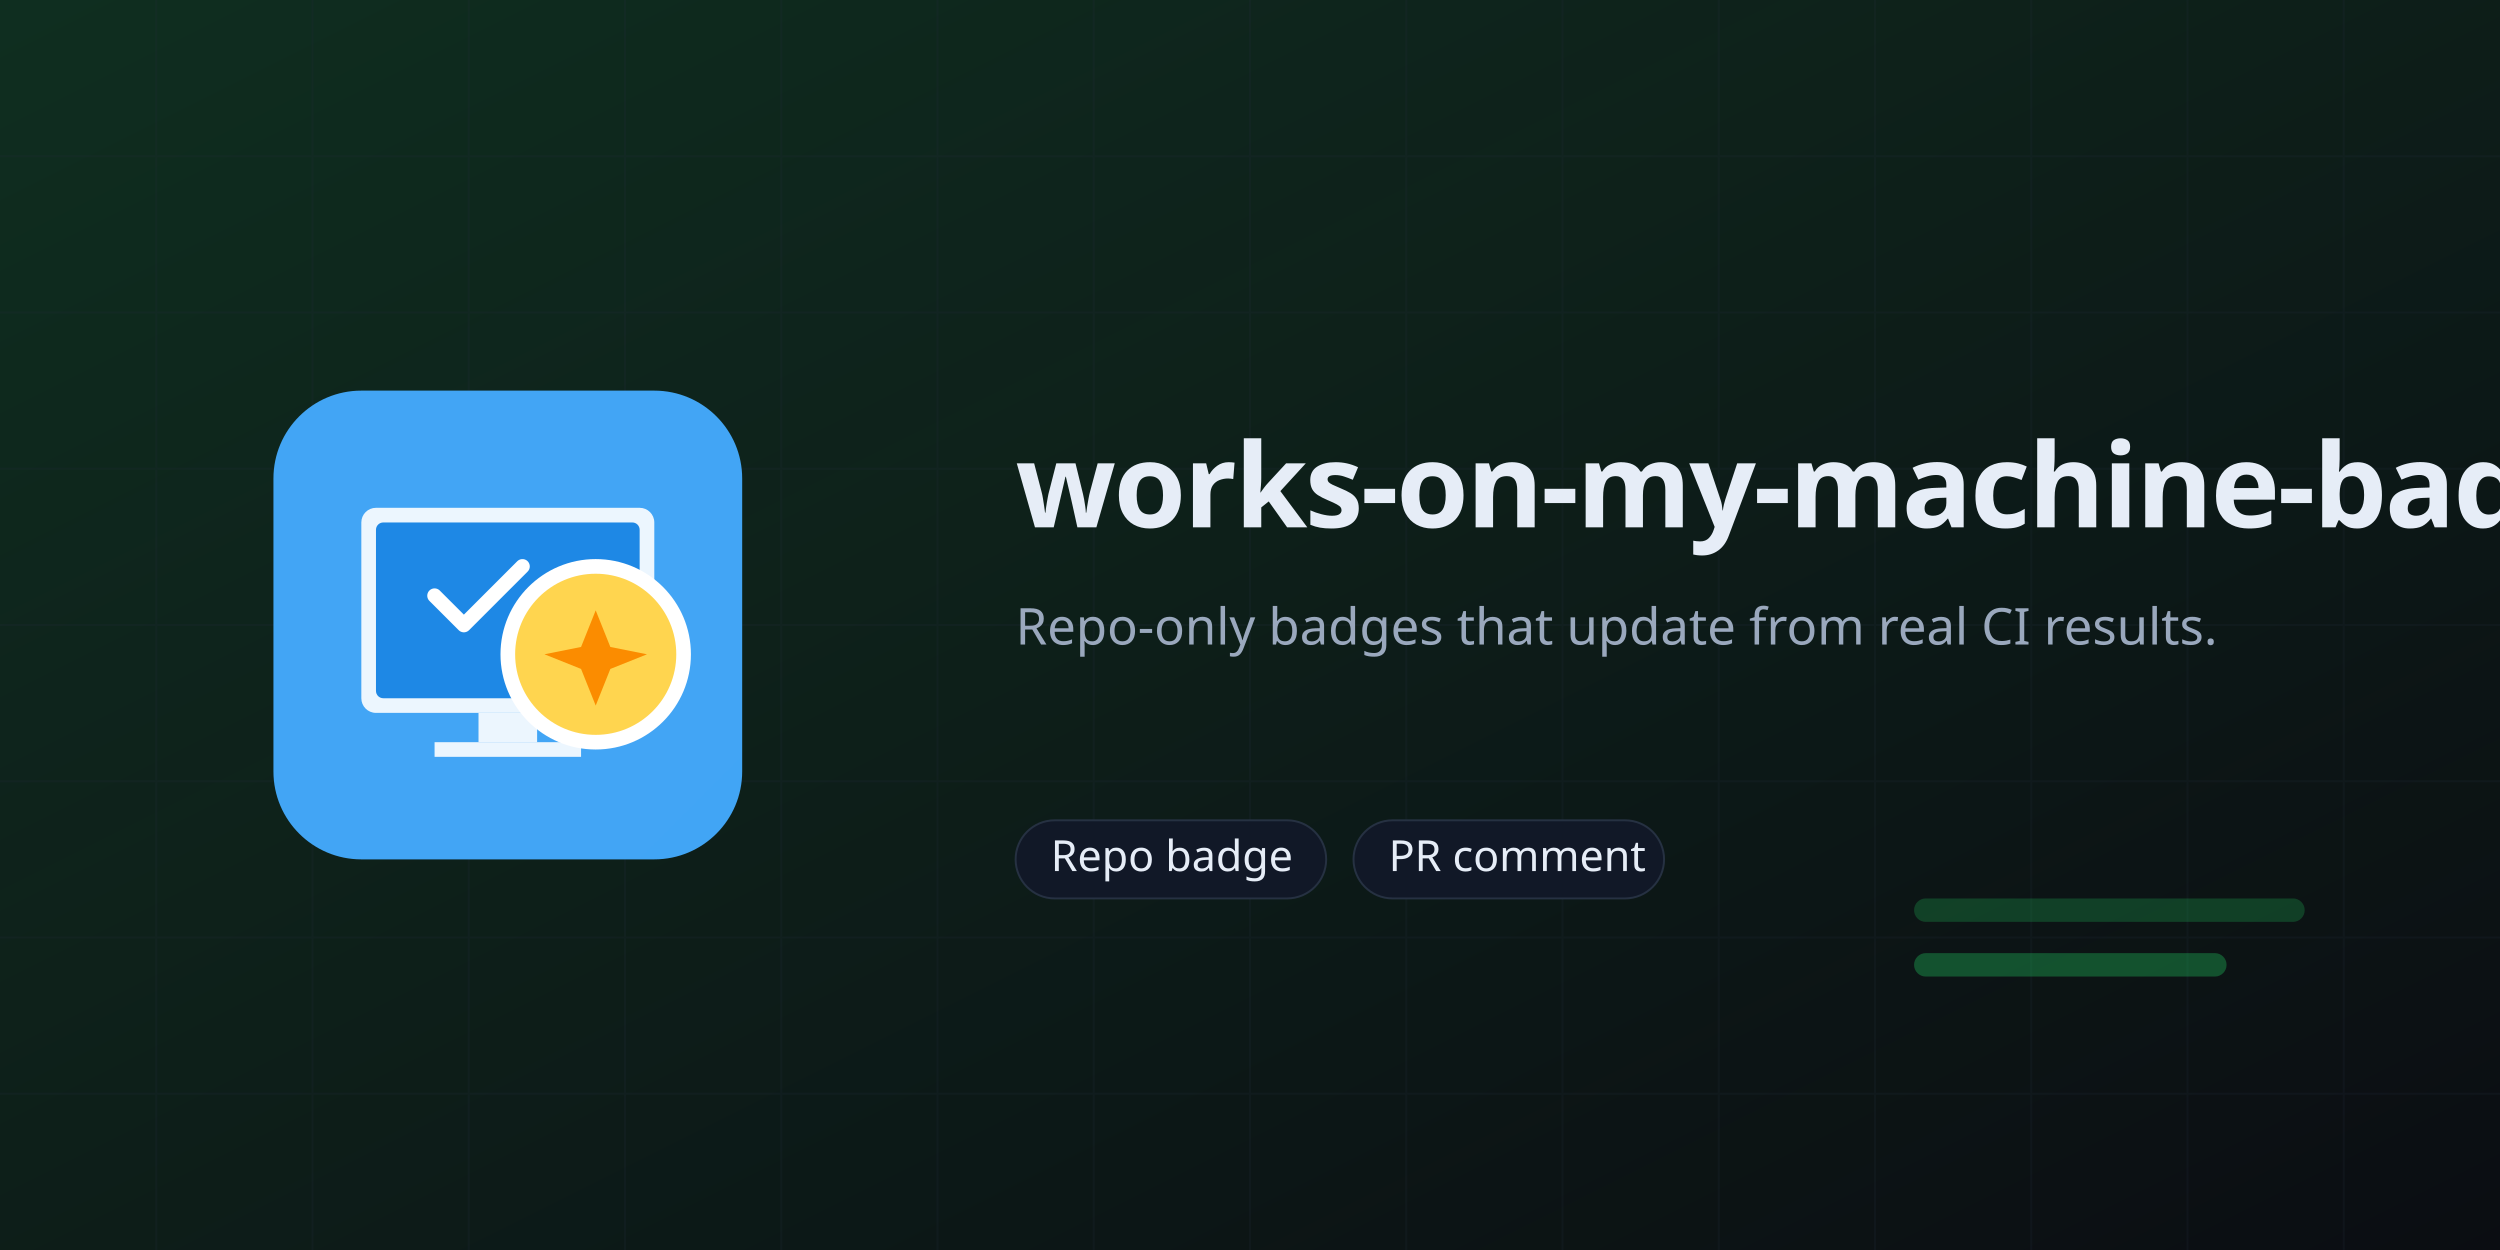
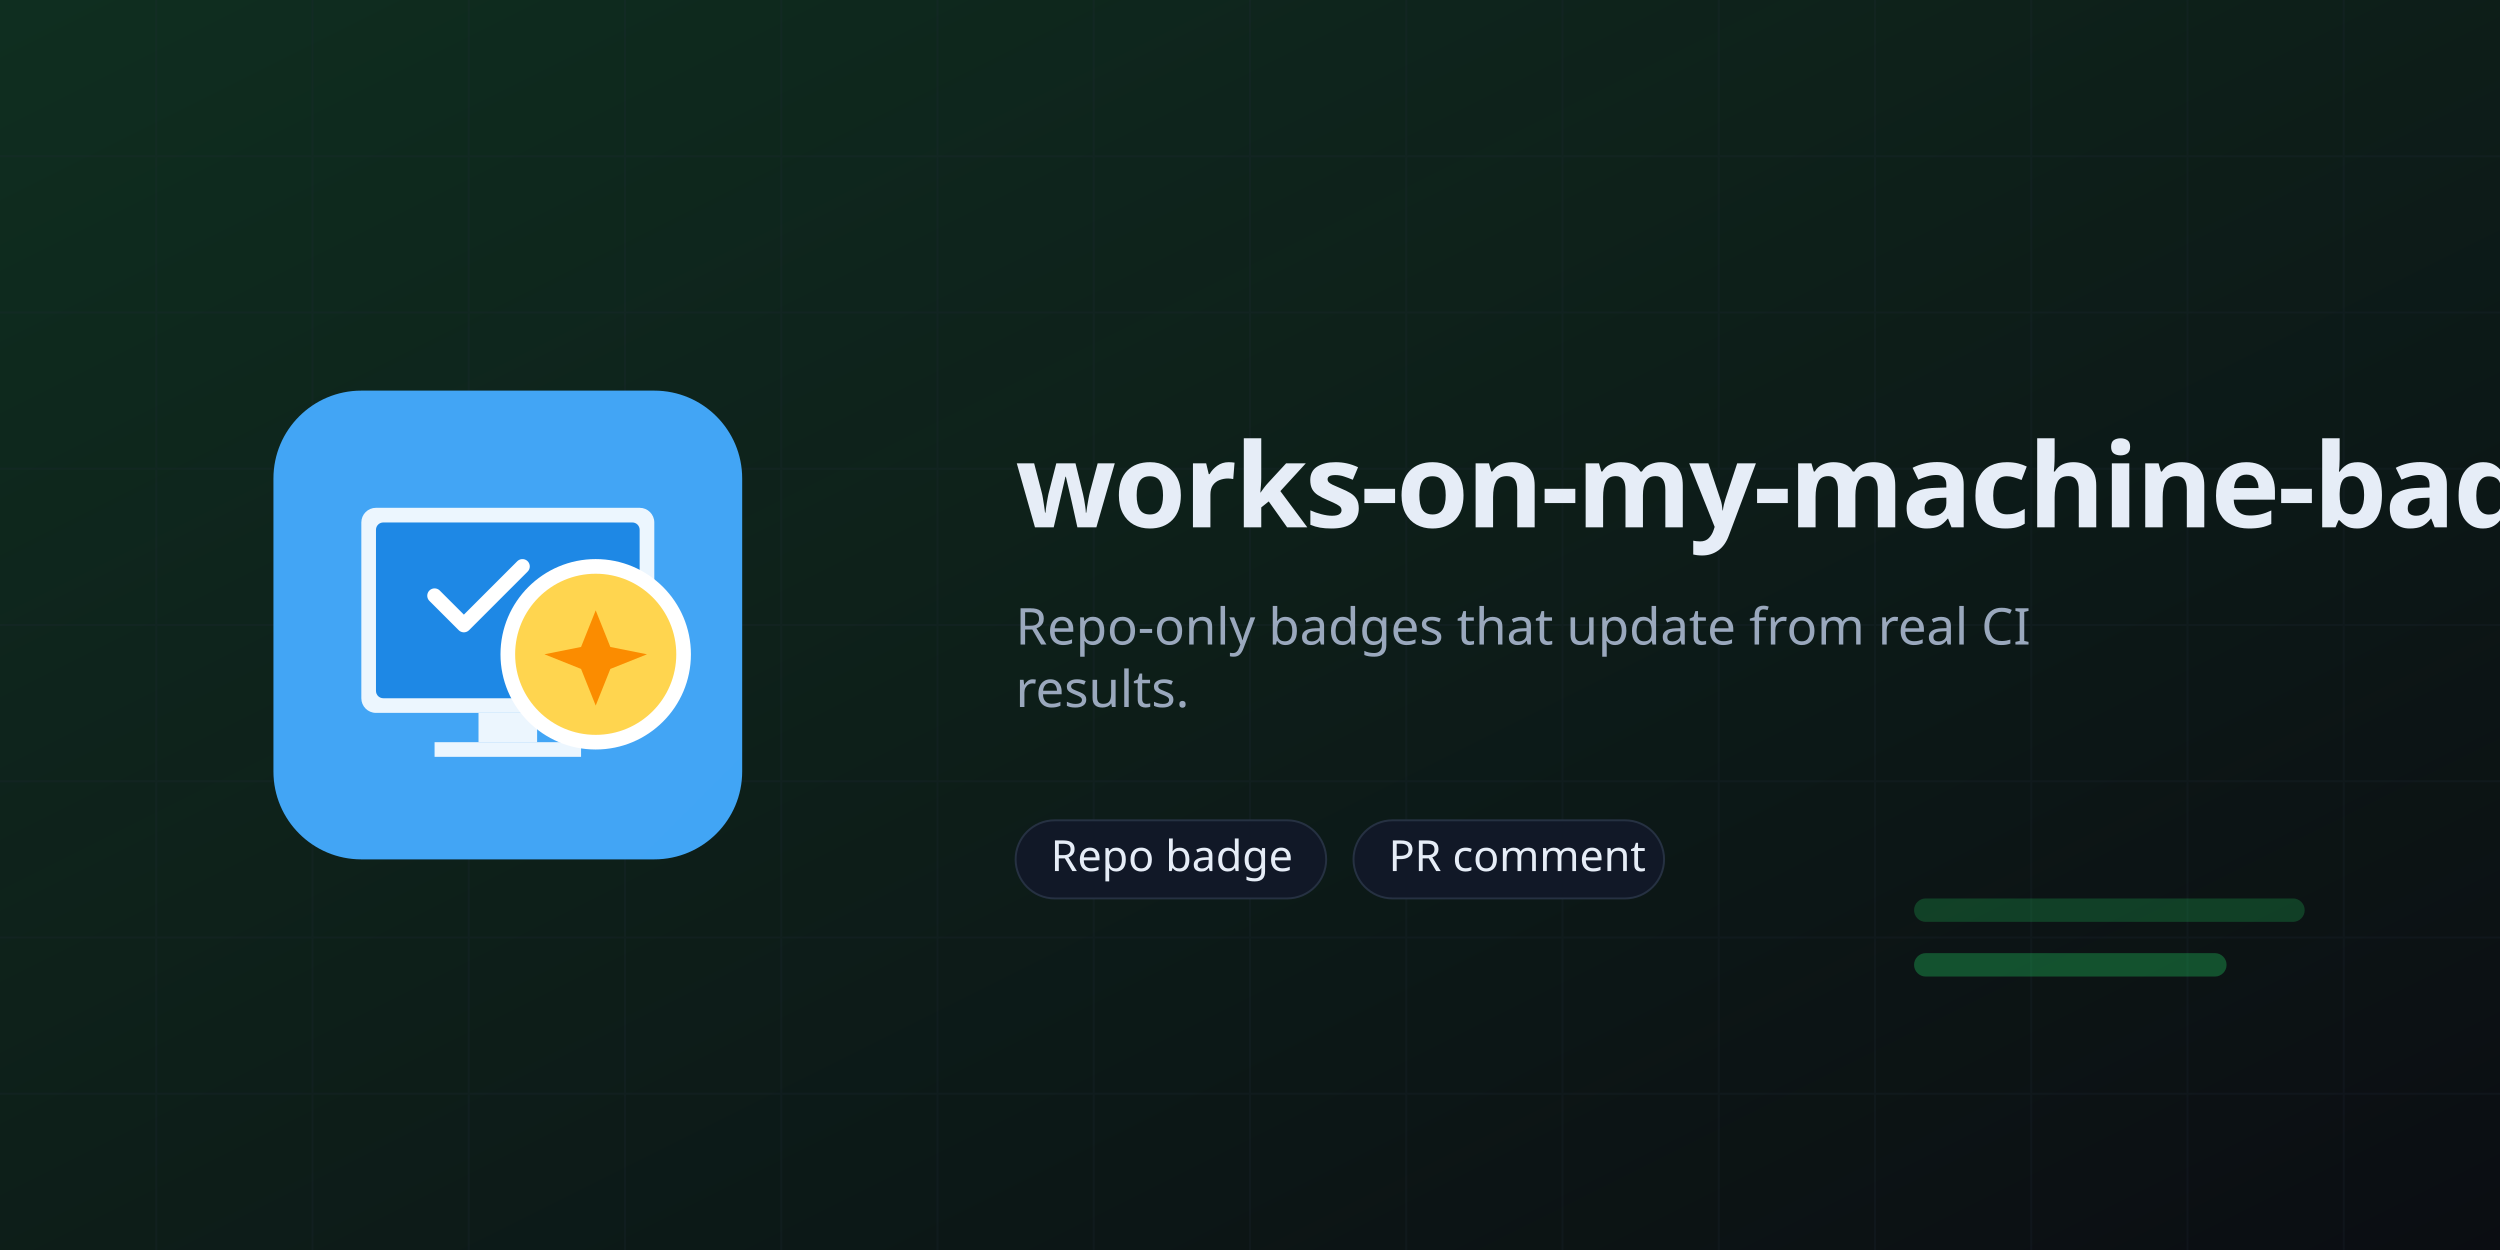
<svg xmlns="http://www.w3.org/2000/svg" width="1280" height="640" fill="none" style="color-scheme:light dark" viewBox="0 0 1280 640">
  <style>text{font-family:"Space Grotesk","Sora","IBM Plex Sans",sans-serif}</style>
  <defs>
    <linearGradient id="edge" x1="0" x2="1" y1="0" y2="1">
      <stop offset="0" stop-color="#22C55E" stop-opacity=".18" />
      <stop offset="1" stop-color="#22C55E" stop-opacity="0" />
    </linearGradient>
  </defs>
  <path fill="#0B0D12" d="M0 0h1280v640H0z" />
  <path fill="url(#edge)" d="M0 0h1280v640H0z" />
  <path stroke="#1F2A37" d="M80 0v640M160 0v640M240 0v640M320 0v640M400 0v640M480 0v640M560 0v640M640 0v640M720 0v640M800 0v640M880 0v640M960 0v640m80-640v640m80-640v640m80-640v640M0 80h1280M0 160h1280M0 240h1280M0 320h1280M0 400h1280M0 480h1280M0 560h1280" opacity=".22" />
  <g transform="translate(140 200)scale(3.75)">
    <rect width="64" height="64" fill="url(#grad2)" data-fg-bgim1="1.16:1.1237:/src/app/components/repo-icons/WorksOnMyMachineIcon.tsx:4:7:135:57:e:rect" rx="12" />
    <defs data-fg-bgim2="1.16:1.1237:/src/app/components/repo-icons/WorksOnMyMachineIcon.tsx:5:7:199:216:e:defs">
      <linearGradient id="grad2" x1="0" x2="64" y1="0" y2="64" data-fg-bgim3="1.16:1.1237:/src/app/components/repo-icons/WorksOnMyMachineIcon.tsx:6:9:214:187:e:linearGradient">
        <stop data-fg-bgim4="1.16:1.1237:/src/app/components/repo-icons/WorksOnMyMachineIcon.tsx:7:11:282:40:e:stop" offset="0%" stop-color="#42A5F5" />
        <stop data-fg-bgim5="1.16:1.1237:/src/app/components/repo-icons/WorksOnMyMachineIcon.tsx:8:11:333:42:e:stop" offset="100%" stop-color="#1E88E5" />
      </linearGradient>
    </defs>
    <rect width="40" height="28" x="12" y="16" fill="#fff" data-fg-bgim7="1.16:1.1237:/src/app/components/repo-icons/WorksOnMyMachineIcon.tsx:12:7:453:78:e:rect" opacity=".9" rx="2" />
    <rect width="36" height="24" x="14" y="18" fill="#1E88E5" data-fg-bgim8="1.16:1.1237:/src/app/components/repo-icons/WorksOnMyMachineIcon.tsx:13:7:538:66:e:rect" rx="1" />
    <circle cx="44" cy="36" r="12" fill="#FFD54F" stroke="#fff" stroke-width="2" data-fg-bgim10="1.16:1.1237:/src/app/components/repo-icons/WorksOnMyMachineIcon.tsx:15:7:642:78:e:circle" />
    <path fill="#FB8C00" d="m44 30 2 5 5 1-5 2-2 5-2-5-5-2 5-1Z" data-fg-bgim11="1.16:1.1237:/src/app/components/repo-icons/WorksOnMyMachineIcon.tsx:16:7:727:109:e:path" />
    <path fill="#fff" d="M28 44h8v4h-8z" data-fg-bgim13="1.16:1.1237:/src/app/components/repo-icons/WorksOnMyMachineIcon.tsx:21:7:871:69:e:rect" opacity=".9" />
    <path fill="#fff" d="M22 48h20v2H22z" data-fg-bgim14="1.16:1.1237:/src/app/components/repo-icons/WorksOnMyMachineIcon.tsx:22:7:947:70:e:rect" opacity=".9" />
    <path stroke="#fff" stroke-linecap="round" stroke-linejoin="round" stroke-width="2" d="m22 28 4 4 8-8" data-fg-bgim16="1.16:1.1237:/src/app/components/repo-icons/WorksOnMyMachineIcon.tsx:24:7:1058:160:e:path" />
  </g>
  <text x="520" y="270" fill="#E6EDF7" font-size="60" font-weight="700" letter-spacing="-.02em">works-on-my-machine-badge</text>
-   <text x="520" y="330" fill="#9AA8BD" font-size="26">Repo-only badges that update from real CI results.</text>
+   <text x="520" y="330" fill="#9AA8BD" font-size="26">Repo-only badges that update from real CI</text>
+   <text x="520" y="362" fill="#9AA8BD" font-size="26">results.</text>
  <g transform="translate(520 420)">
    <rect width="159" height="40" fill="#111827" stroke="#263142" rx="20" />
    <text x="18" y="26" fill="#E6EDF7" font-size="22">Repo badge</text>
  </g>
  <g transform="translate(693 420)">
    <rect width="159" height="40" fill="#111827" stroke="#263142" rx="20" />
    <text x="18" y="26" fill="#E6EDF7" font-size="22">PR comment</text>
  </g>
  <rect width="200" height="12" x="980" y="460" fill="#22C55E" fill-opacity=".25" rx="6" />
  <rect width="160" height="12" x="980" y="488" fill="#22C55E" fill-opacity=".35" rx="6" />
</svg>
